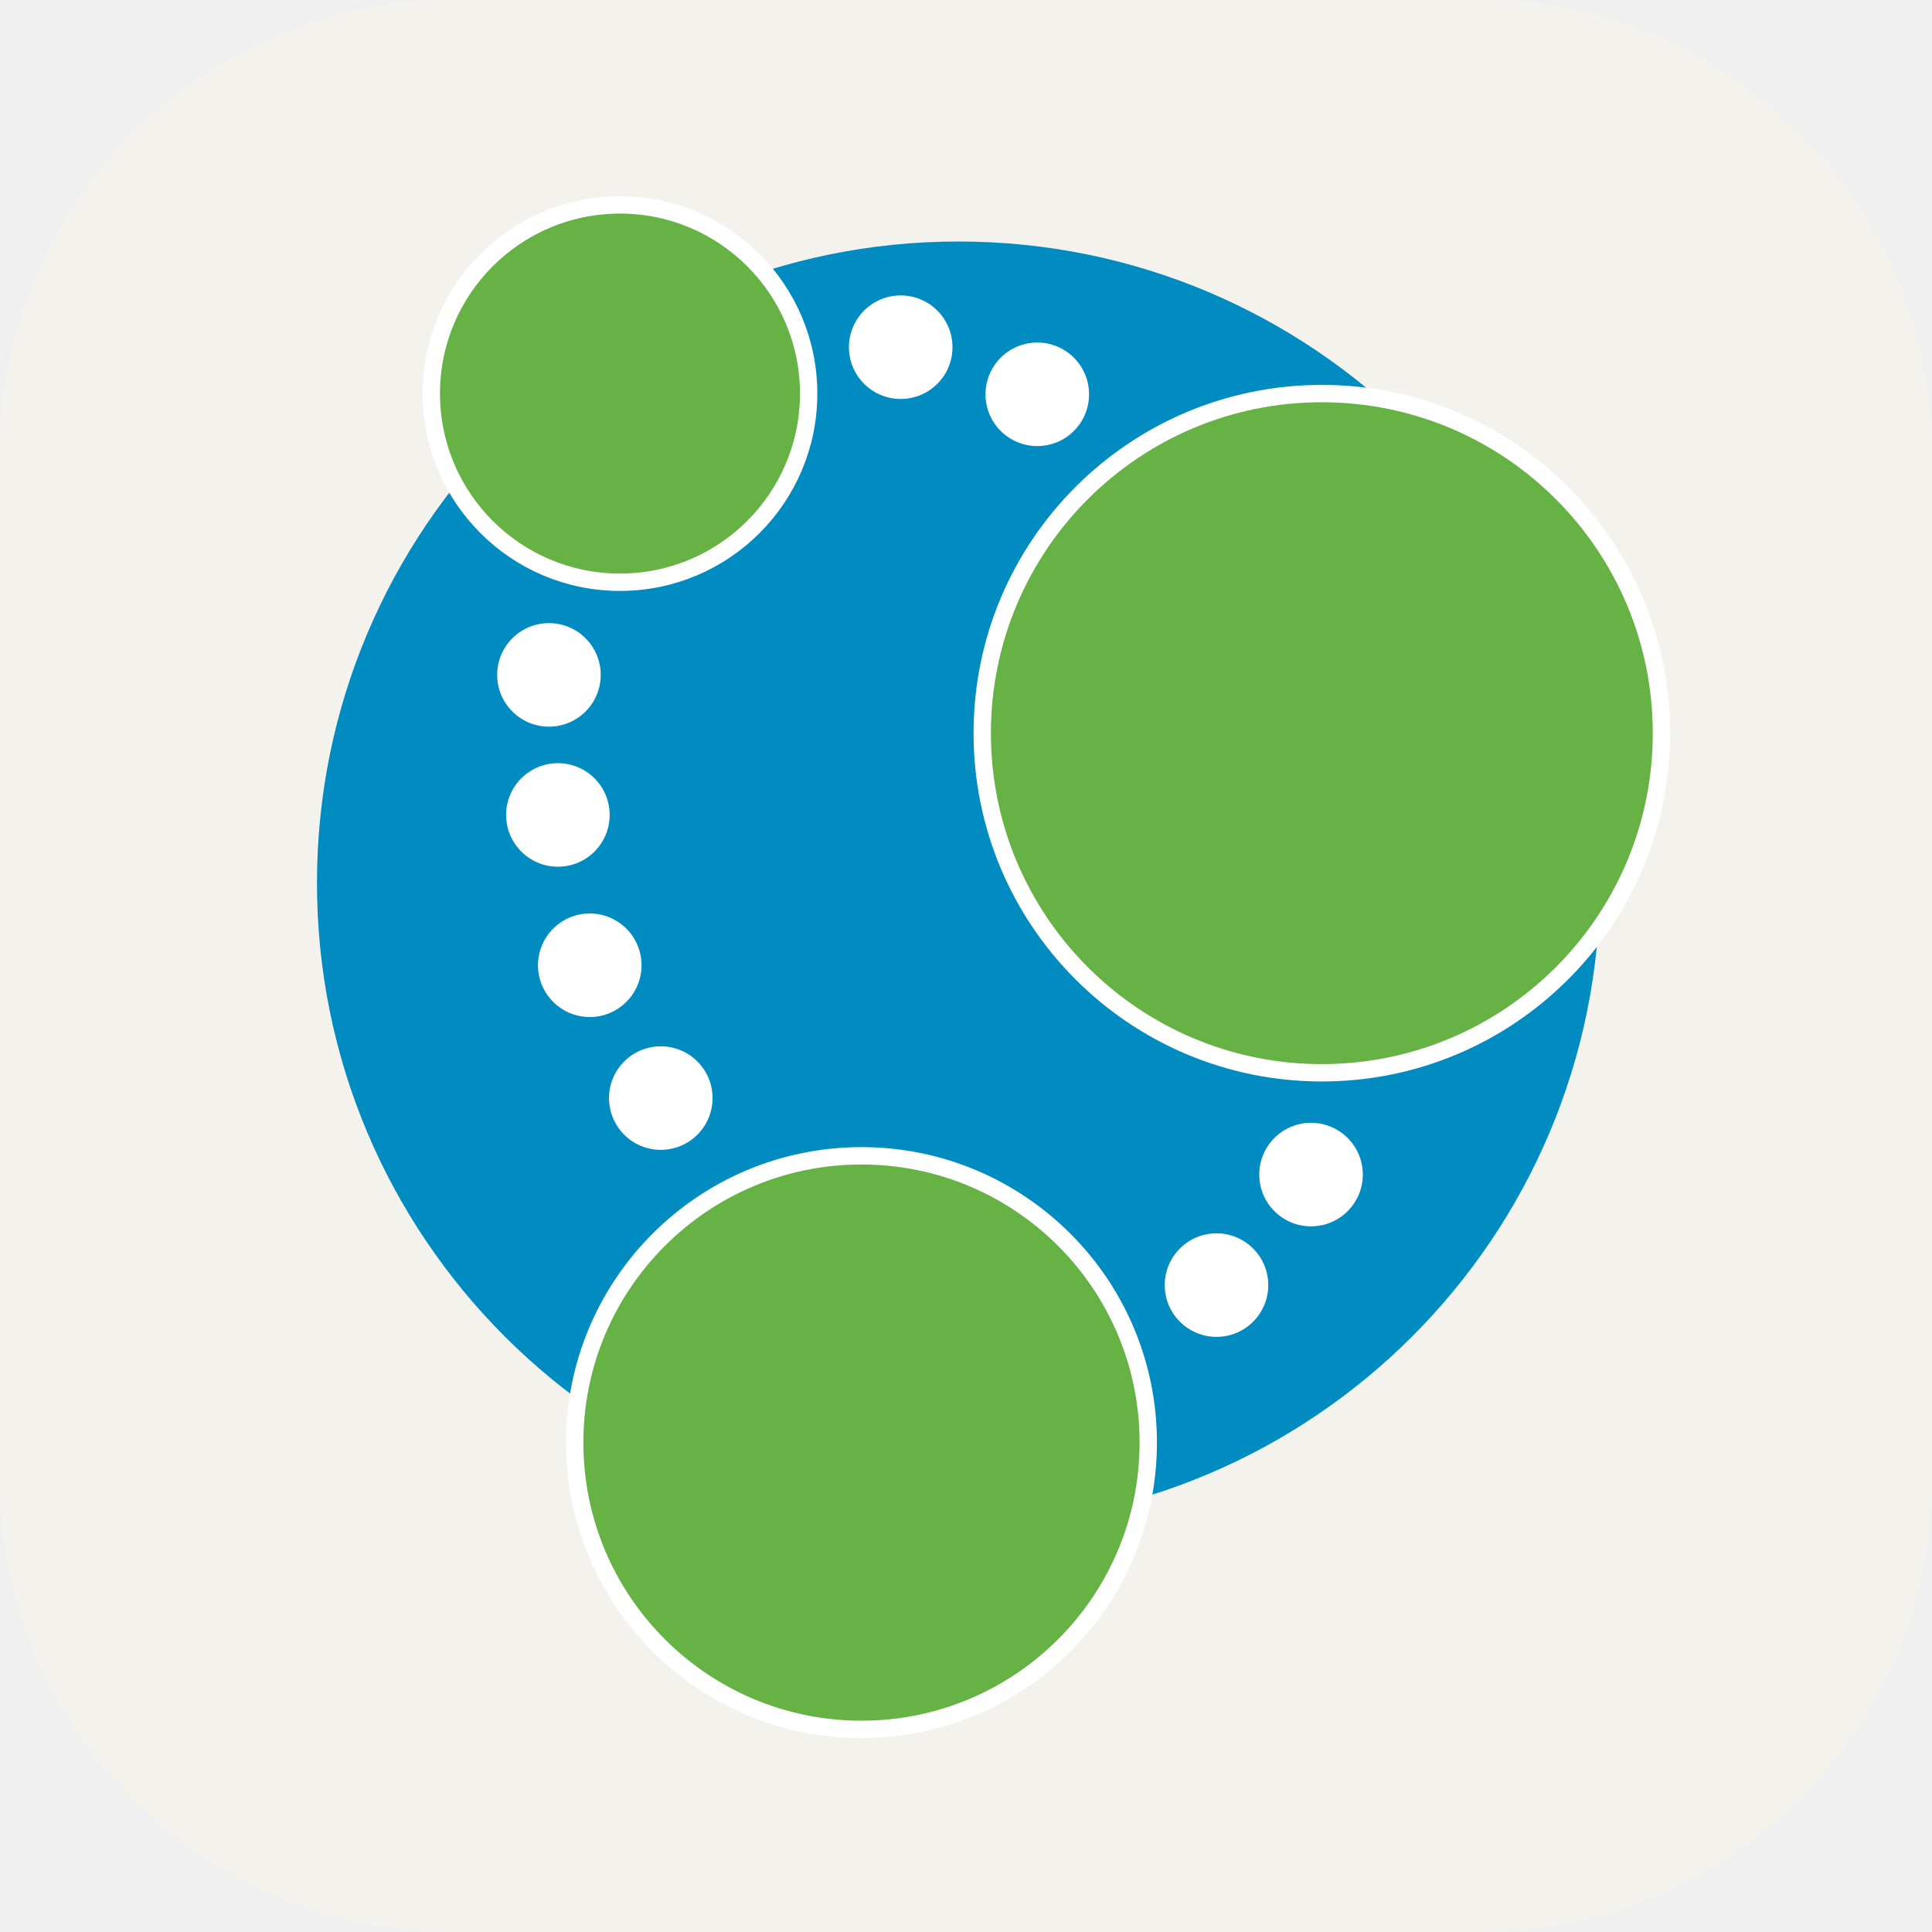
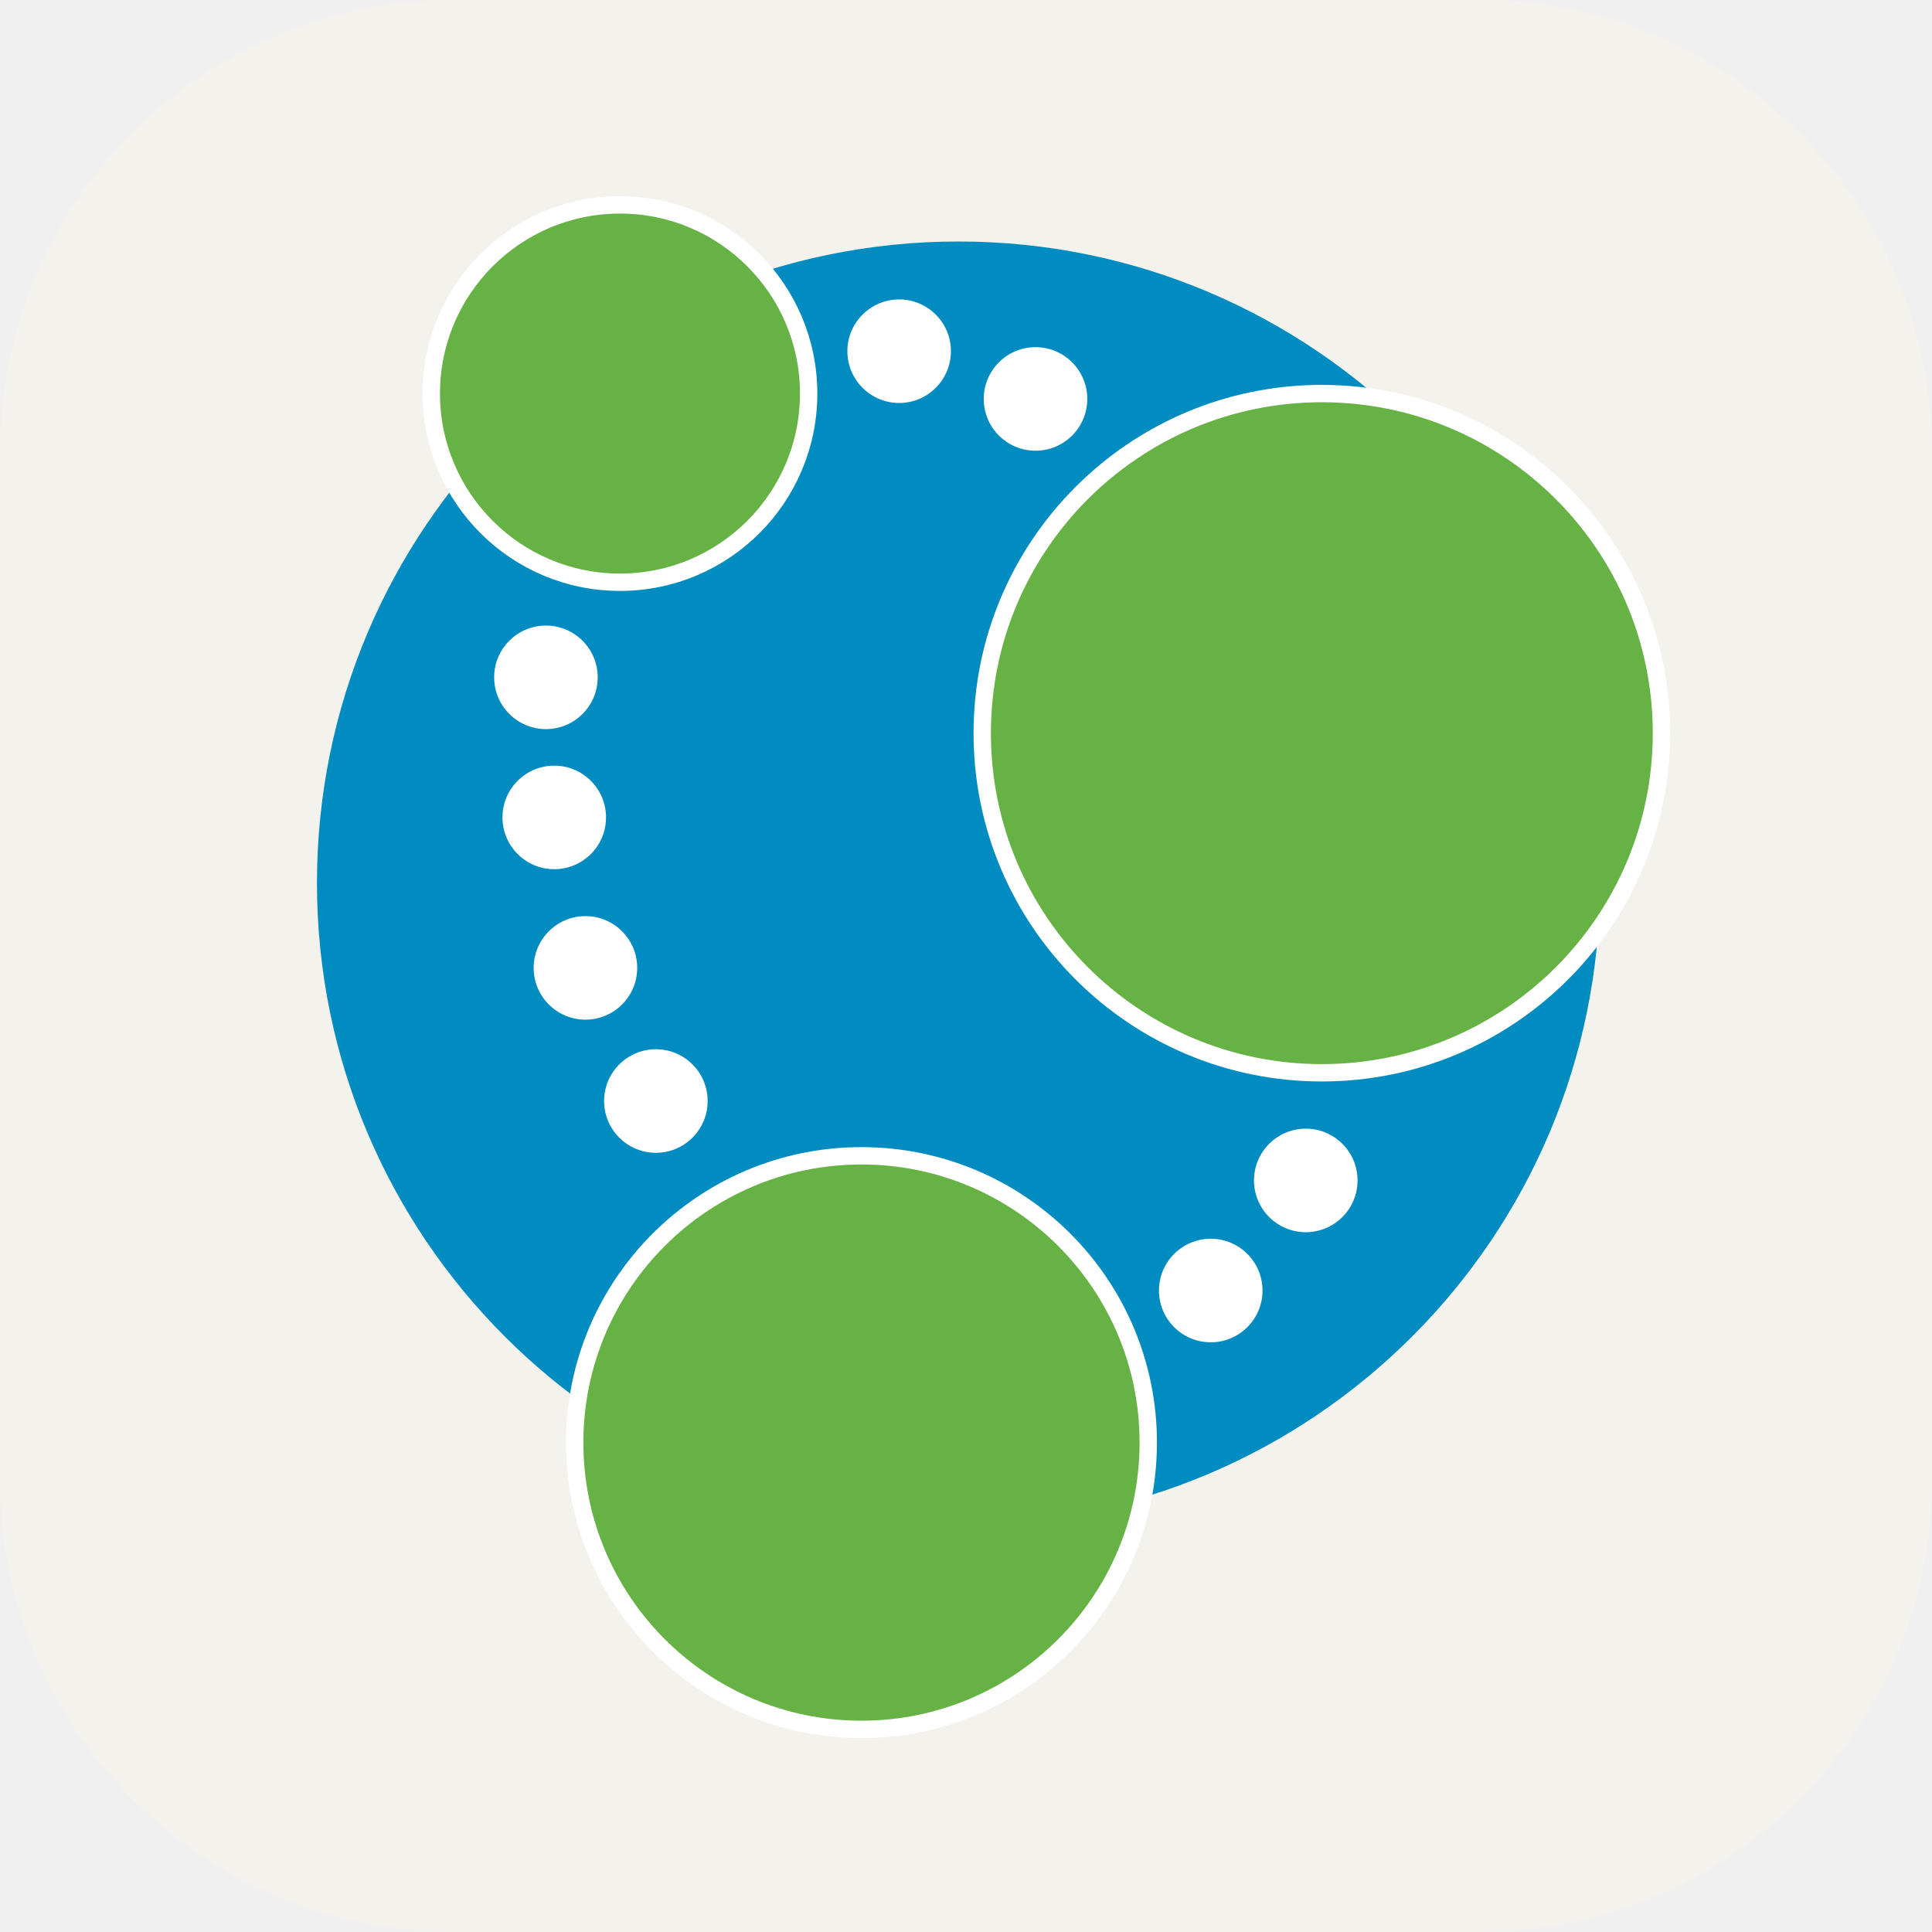
<svg xmlns="http://www.w3.org/2000/svg" width="256" height="256" viewBox="0 0 256 256" fill="none" version="1.1" id="svg1">
  <defs id="defs1" />
  <path d="M 196,0 H 60 C 26.863,0 0,26.863 0,60 v 136 c 0,33.137 26.863,60 60,60 h 136 c 33.137,0 60,-26.863 60,-60 V 60 C 256,26.863 229.137,0 196,0 Z" fill="#242938" id="path1" style="fill:#f4f2ed;fill-opacity:1" />
  <circle style="fill:#008cc1;fill-opacity:1" id="path2" cx="127" cy="117" r="85" />
-   <ellipse style="fill:#ffffff;fill-opacity:1;stroke:none;stroke-width:2.046;stroke-dasharray:none;stroke-opacity:1" id="path6-2-1" cx="72.338" cy="89.75" transform="rotate(-0.2562233)" rx="6.86" ry="6.86" />
-   <ellipse style="fill:#ffffff;fill-opacity:1;stroke:none;stroke-width:2.046;stroke-dasharray:none;stroke-opacity:1" id="path6-2-1-7" cx="73.44" cy="108.313" transform="rotate(-0.2562233)" rx="6.86" ry="6.86" />
-   <ellipse style="fill:#ffffff;fill-opacity:1;stroke:none;stroke-width:2.046;stroke-dasharray:none;stroke-opacity:1" id="path6-2-1-9" cx="77.574" cy="128.25" transform="rotate(-0.2562233)" rx="6.86" ry="6.86" />
-   <ellipse style="fill:#ffffff;fill-opacity:1;stroke:none;stroke-width:2.046;stroke-dasharray:none;stroke-opacity:1" id="path6-2-1-2" cx="86.906" cy="145.891" transform="rotate(-0.2562233)" rx="6.86" ry="6.86" />
-   <ellipse style="fill:#ffffff;fill-opacity:1;stroke:none;stroke-width:2.046;stroke-dasharray:none;stroke-opacity:1" id="path6-2-1-1" cx="160.43" cy="171.001" transform="rotate(-0.2562233)" rx="6.86" ry="6.86" />
-   <ellipse style="fill:#ffffff;fill-opacity:1;stroke:none;stroke-width:2.046;stroke-dasharray:none;stroke-opacity:1" id="path6-2-1-74" cx="173.021" cy="156.413" transform="rotate(-0.2562233)" rx="6.86" ry="6.86" />
-   <ellipse style="fill:#ffffff;fill-opacity:1;stroke:none;stroke-width:2.046;stroke-dasharray:none;stroke-opacity:1" id="path6-2" cx="137.21" cy="52.862" transform="rotate(-0.2562233)" rx="6.86" ry="6.86" />
-   <circle style="fill:#ffffff;fill-opacity:1;stroke:none;stroke-width:2.067;stroke-dasharray:none;stroke-opacity:1" id="path6" cx="119.142" cy="46.537" transform="rotate(-0.2562233)" r="6.86" />
+   <circle style="fill:#ffffff;fill-opacity:1" id="path68" cx="72.338" cy="89.75" r="6.86" />
+   <circle style="fill:#ffffff;fill-opacity:1" id="path67" cx="73.44" cy="108.313" r="6.86" />
+   <circle style="fill:#ffffff;fill-opacity:1" id="path66" cx="77.574" cy="128.25" r="6.86" />
+   <circle style="fill:#ffffff;fill-opacity:1" id="path65" cx="86.906" cy="145.891" r="6.86" />
+   <circle style="fill:#ffffff;fill-opacity:1" id="path64" cx="160.43" cy="171.001" r="6.86" />
+   <circle style="fill:#ffffff;fill-opacity:1" id="path63" cx="173.021" cy="156.413" r="6.86" />
+   <circle style="fill:#ffffff;fill-opacity:1" id="path62" cx="137.21" cy="52.862" r="6.86" />
+   <circle style="fill:#ffffff;fill-opacity:1" id="path61" cx="119.142" cy="46.537" r="6.86" />
  <circle style="fill:#66b245;fill-opacity:1;stroke:#ffffff;stroke-width:2.3;stroke-dasharray:none;stroke-opacity:1" id="path5" cx="114.15" cy="191.15" r="38" />
  <circle style="fill:#66b245;fill-opacity:1;stroke:#ffffff;stroke-width:2.3;stroke-dasharray:none;stroke-opacity:1" id="path4" cx="175.15" cy="97.15" r="45" />
  <circle style="fill:#66b245;fill-opacity:1;stroke:#ffffff;stroke-width:2.3;stroke-dasharray:none;stroke-opacity:1" id="path3" cx="82.15" cy="52.15" r="25" />
</svg>
